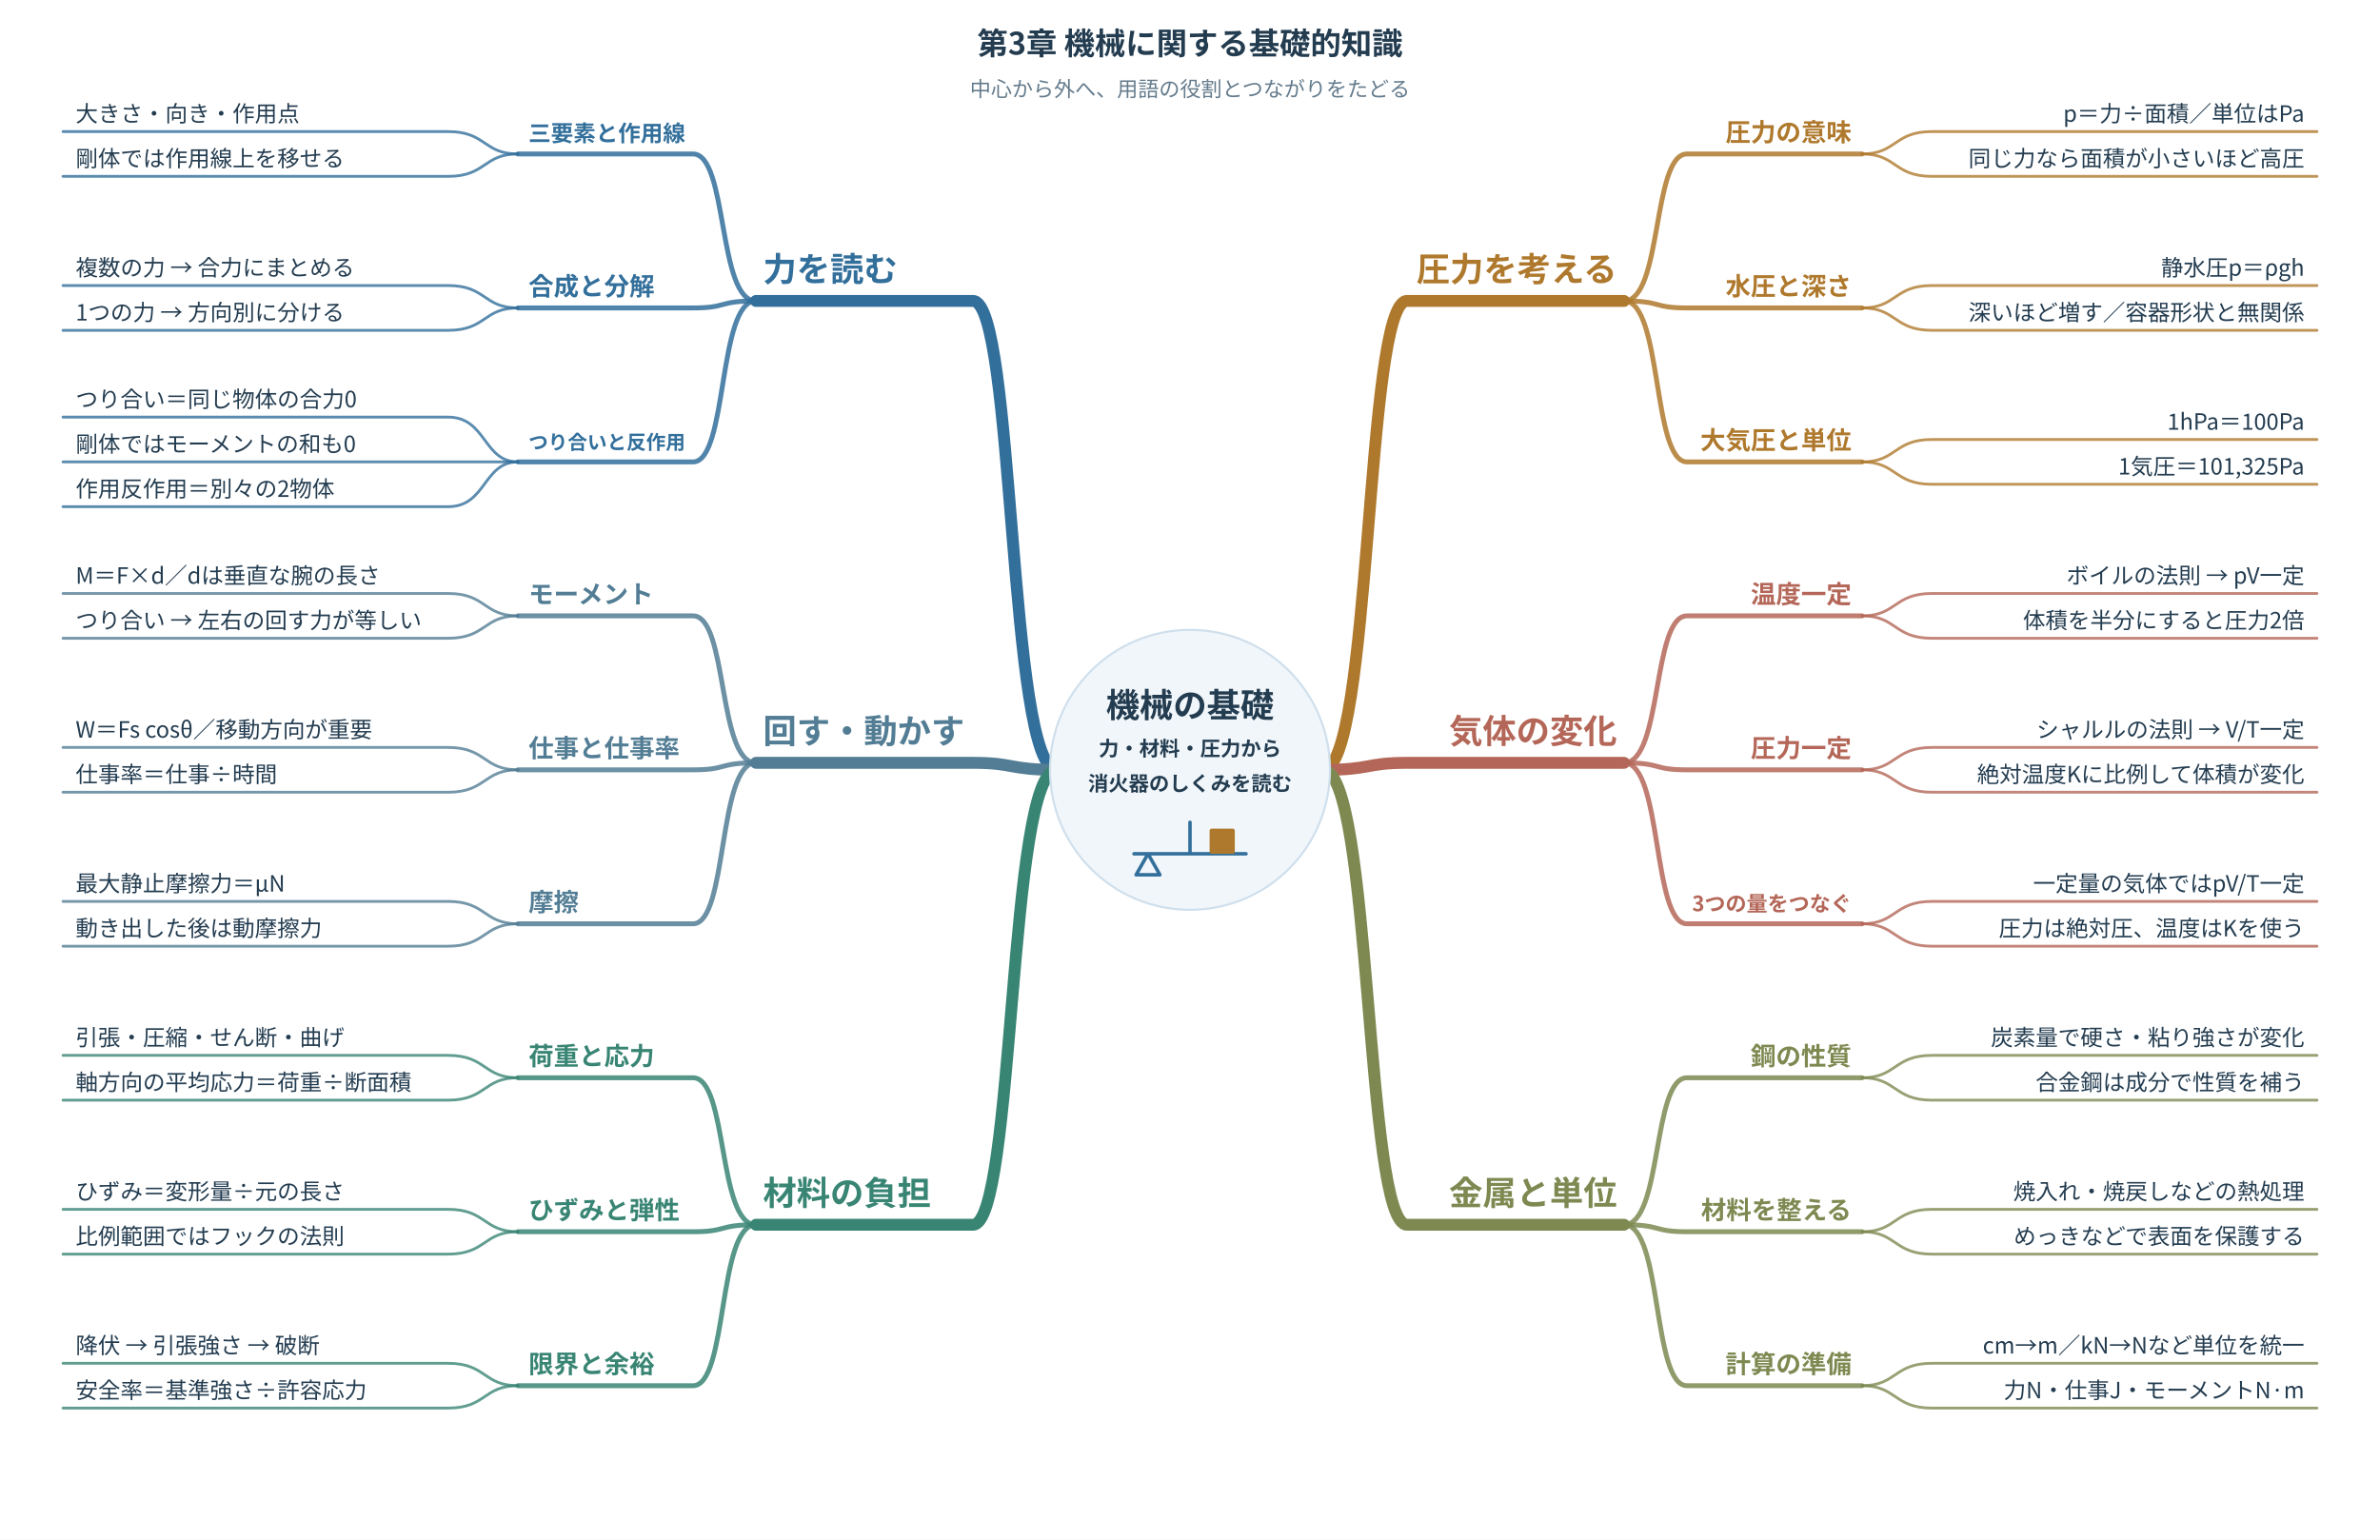
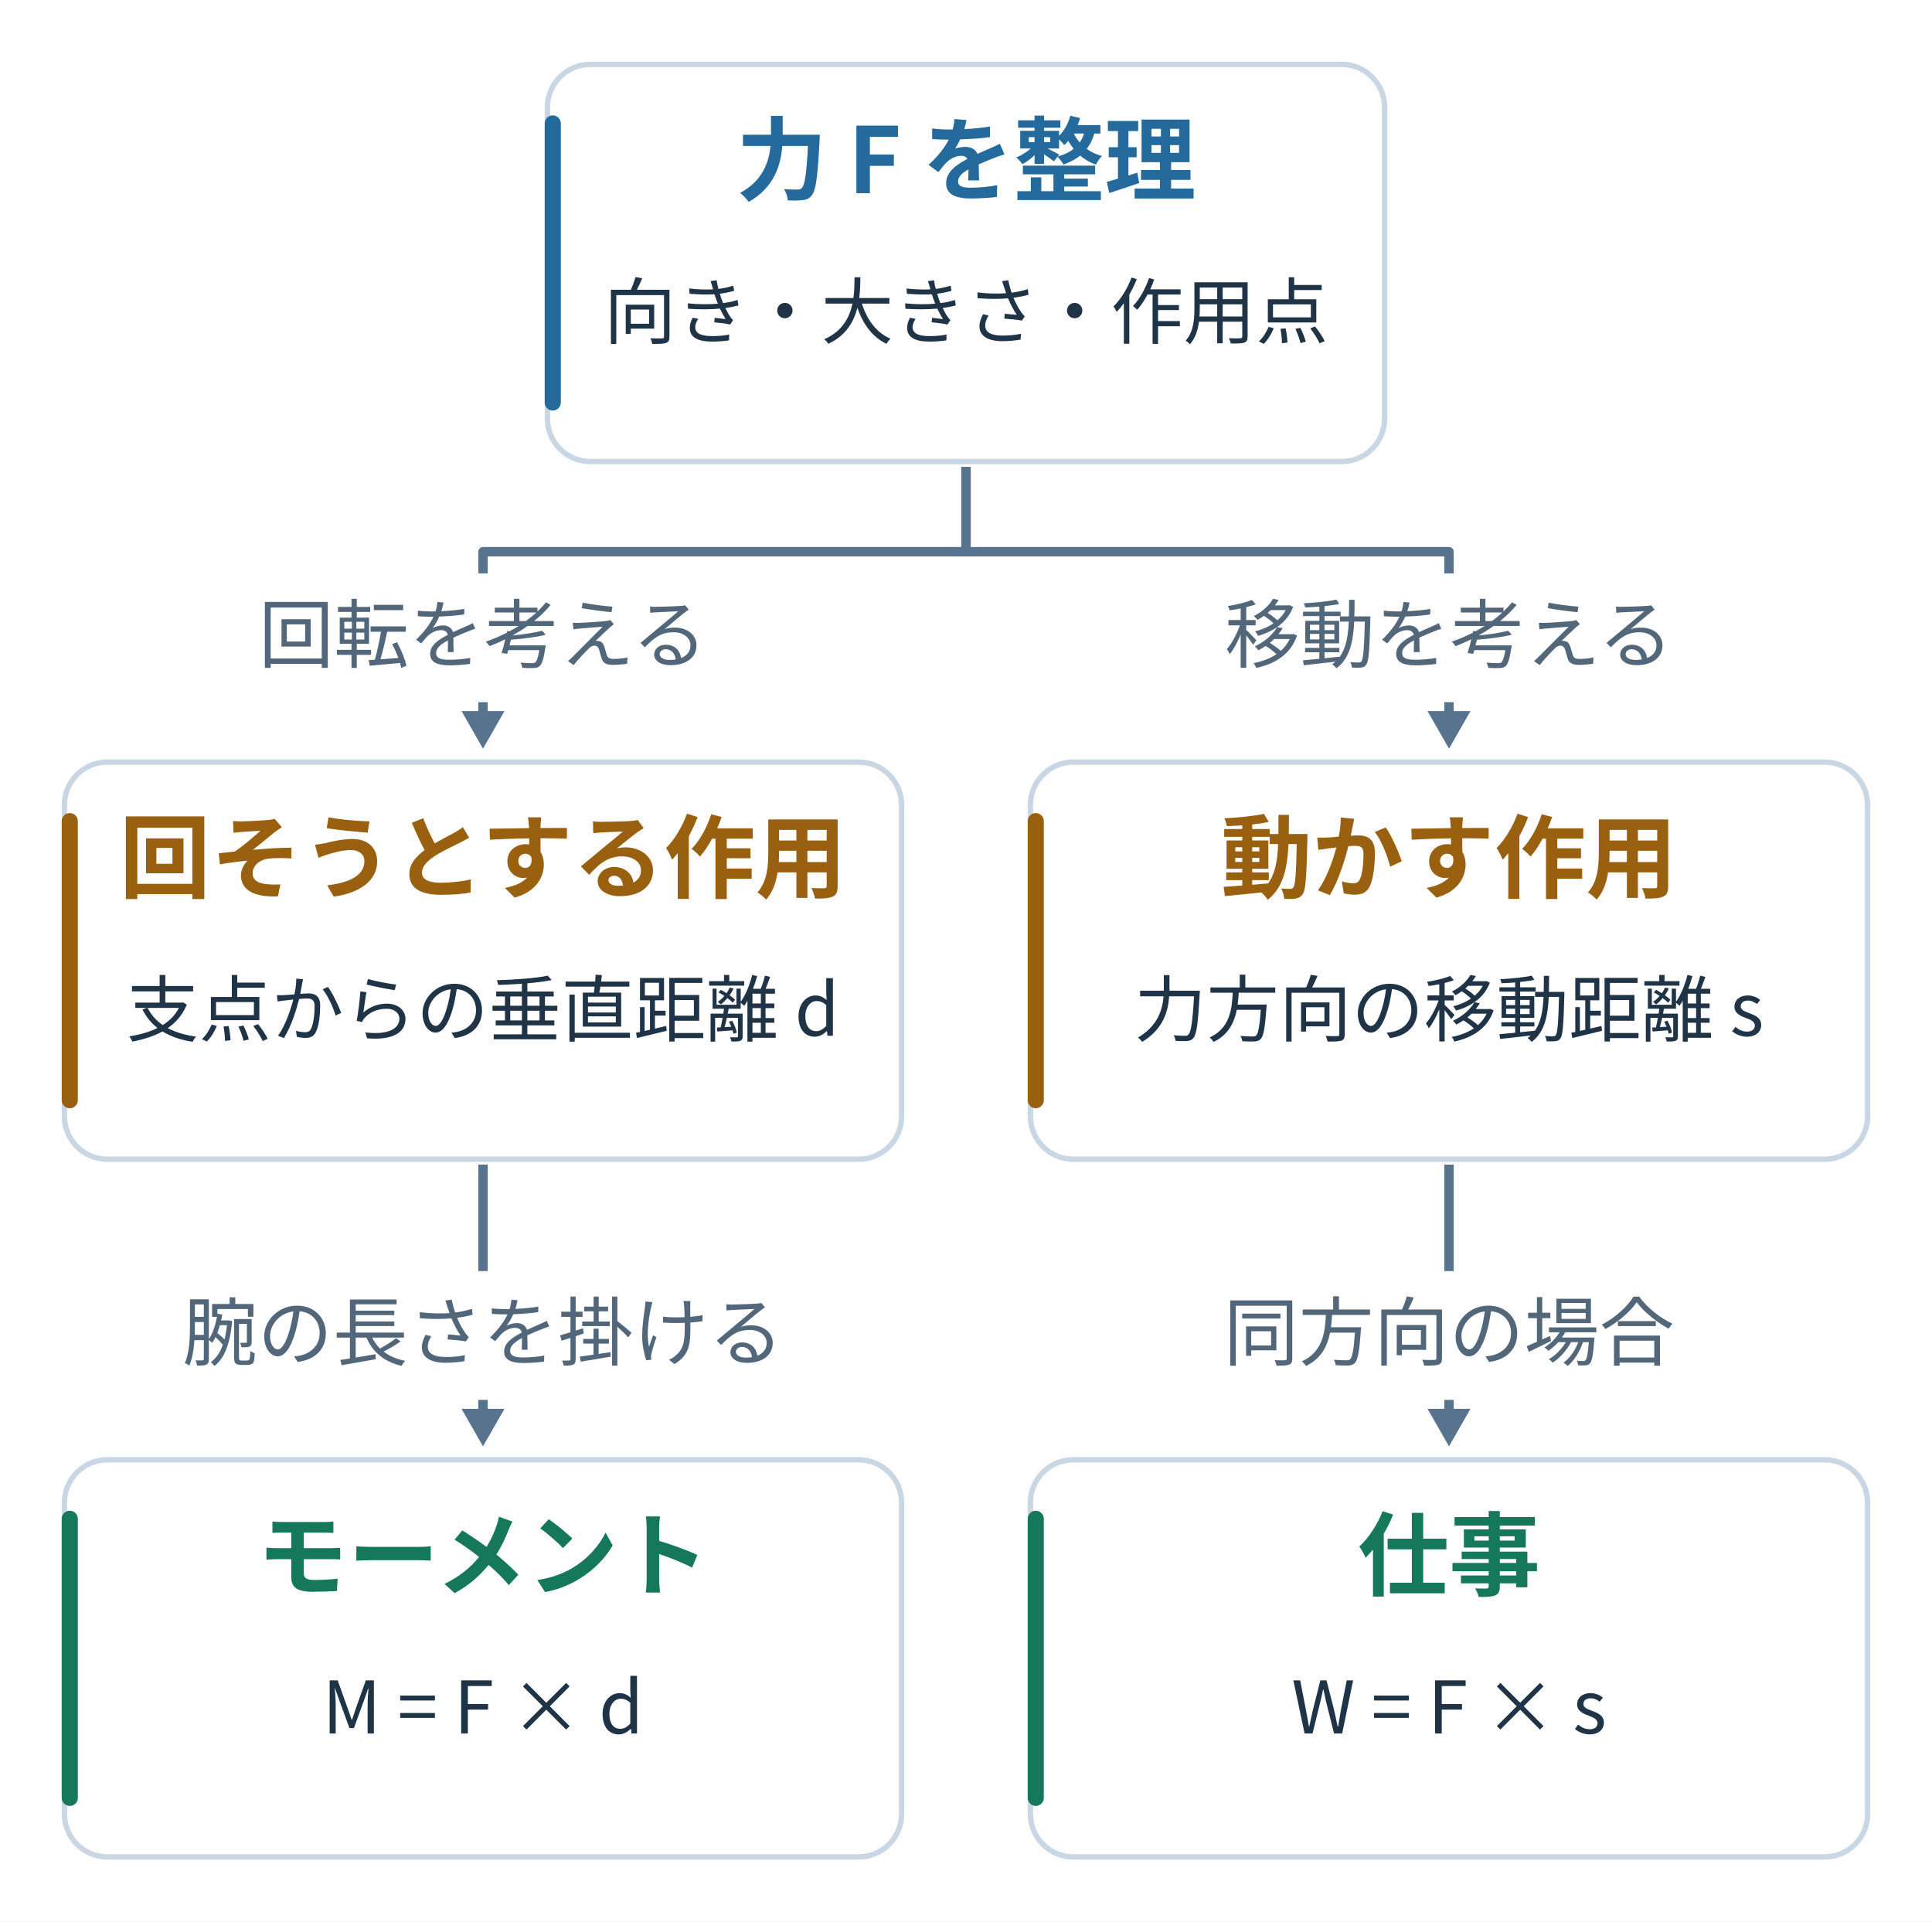
- <svg xmlns="http://www.w3.org/2000/svg" width="3400" height="2200" viewBox="0 0 3400 2200" role="img" aria-labelledby="title desc">
-   <rect width="3400" height="2200" fill="#FFFFFF" />
-   <g font-family="Meiryo, Noto Sans CJK JP, sans-serif" fill="#233C50" stroke-linecap="round" stroke-linejoin="round">
-     <text x="1700" y="78" text-anchor="middle" font-size="44" font-weight="700" fill="#233C50">第3章  機械に関する基礎的知識</text>
-     <text x="1700" y="138" text-anchor="middle" font-size="30" font-weight="500" fill="#647B8C">中心から外へ、用語の役割とつながりをたどる</text>
-     <path d="M 1510 1100 C 1440 1100 1450 430 1390 430 L 1080 430" fill="none" stroke="#326F9B" stroke-width="17" opacity="1" />
-     <text x="1090" y="402" text-anchor="start" font-size="48" font-weight="700" fill="#326F9B">力を読む</text>
-     <path d="M 1080 430 C 1025 430 1040 220 990 220 L 740 220" fill="none" stroke="#326F9B" stroke-width="7" opacity="0.85" />
-     <text x="755" y="202" text-anchor="start" font-size="32" font-weight="700" fill="#326F9B">三要素と作用線</text>
-     <path d="M 740 220 C 690 220 695 188.0 640 188.0 L 90 188.0" fill="none" stroke="#326F9B" stroke-width="4" opacity="0.8" />
-     <text x="108" y="174.0" text-anchor="start" font-size="32" font-weight="500" fill="#233C50">大きさ・向き・作用点</text>
-     <path d="M 740 220 C 690 220 695 252.0 640 252.0 L 90 252.0" fill="none" stroke="#326F9B" stroke-width="4" opacity="0.8" />
-     <text x="108" y="238.0" text-anchor="start" font-size="32" font-weight="500" fill="#233C50">剛体では作用線上を移せる</text>
-     <path d="M 1080 430 C 1025 430 1040 440 990 440 L 740 440" fill="none" stroke="#326F9B" stroke-width="7" opacity="0.85" />
-     <text x="755" y="422" text-anchor="start" font-size="36" font-weight="700" fill="#326F9B">合成と分解</text>
-     <path d="M 740 440 C 690 440 695 408.0 640 408.0 L 90 408.0" fill="none" stroke="#326F9B" stroke-width="4" opacity="0.8" />
-     <text x="108" y="394.0" text-anchor="start" font-size="32" font-weight="500" fill="#233C50">複数の力 → 合力にまとめる</text>
-     <path d="M 740 440 C 690 440 695 472.0 640 472.0 L 90 472.0" fill="none" stroke="#326F9B" stroke-width="4" opacity="0.8" />
-     <text x="108" y="458.0" text-anchor="start" font-size="32" font-weight="500" fill="#233C50">1つの力 → 方向別に分ける</text>
-     <path d="M 1080 430 C 1025 430 1040 660 990 660 L 740 660" fill="none" stroke="#326F9B" stroke-width="7" opacity="0.85" />
-     <text x="755" y="642" text-anchor="start" font-size="28" font-weight="700" fill="#326F9B">つり合いと反作用</text>
-     <path d="M 740 660 C 690 660 695 596.0 640 596.0 L 90 596.0" fill="none" stroke="#326F9B" stroke-width="4" opacity="0.8" />
-     <text x="108" y="582.0" text-anchor="start" font-size="32" font-weight="500" fill="#233C50">つり合い＝同じ物体の合力0</text>
-     <path d="M 740 660 C 690 660 695 660.0 640 660.0 L 90 660.0" fill="none" stroke="#326F9B" stroke-width="4" opacity="0.8" />
-     <text x="108" y="646.0" text-anchor="start" font-size="32" font-weight="500" fill="#233C50">剛体ではモーメントの和も0</text>
-     <path d="M 740 660 C 690 660 695 724.0 640 724.0 L 90 724.0" fill="none" stroke="#326F9B" stroke-width="4" opacity="0.8" />
-     <text x="108" y="710.0" text-anchor="start" font-size="32" font-weight="500" fill="#233C50">作用反作用＝別々の2物体</text>
-     <path d="M 1510 1100 C 1440 1100 1450 1090 1390 1090 L 1080 1090" fill="none" stroke="#527D94" stroke-width="17" opacity="1" />
-     <text x="1090" y="1062" text-anchor="start" font-size="48" font-weight="700" fill="#527D94">回す・動かす</text>
-     <path d="M 1080 1090 C 1025 1090 1040 880 990 880 L 740 880" fill="none" stroke="#527D94" stroke-width="7" opacity="0.85" />
-     <text x="755" y="862" text-anchor="start" font-size="36" font-weight="700" fill="#527D94">モーメント</text>
-     <path d="M 740 880 C 690 880 695 848.0 640 848.0 L 90 848.0" fill="none" stroke="#527D94" stroke-width="4" opacity="0.8" />
-     <text x="108" y="834.0" text-anchor="start" font-size="32" font-weight="500" fill="#233C50">M＝F×d／dは垂直な腕の長さ</text>
-     <path d="M 740 880 C 690 880 695 912.0 640 912.0 L 90 912.0" fill="none" stroke="#527D94" stroke-width="4" opacity="0.8" />
-     <text x="108" y="898.0" text-anchor="start" font-size="32" font-weight="500" fill="#233C50">つり合い → 左右の回す力が等しい</text>
-     <path d="M 1080 1090 C 1025 1090 1040 1100 990 1100 L 740 1100" fill="none" stroke="#527D94" stroke-width="7" opacity="0.85" />
-     <text x="755" y="1082" text-anchor="start" font-size="36" font-weight="700" fill="#527D94">仕事と仕事率</text>
-     <path d="M 740 1100 C 690 1100 695 1068.0 640 1068.0 L 90 1068.0" fill="none" stroke="#527D94" stroke-width="4" opacity="0.8" />
-     <text x="108" y="1054.0" text-anchor="start" font-size="32" font-weight="500" fill="#233C50">W＝Fs cosθ／移動方向が重要</text>
-     <path d="M 740 1100 C 690 1100 695 1132.0 640 1132.0 L 90 1132.0" fill="none" stroke="#527D94" stroke-width="4" opacity="0.8" />
-     <text x="108" y="1118.0" text-anchor="start" font-size="32" font-weight="500" fill="#233C50">仕事率＝仕事÷時間</text>
-     <path d="M 1080 1090 C 1025 1090 1040 1320 990 1320 L 740 1320" fill="none" stroke="#527D94" stroke-width="7" opacity="0.85" />
-     <text x="755" y="1302" text-anchor="start" font-size="36" font-weight="700" fill="#527D94">摩擦</text>
-     <path d="M 740 1320 C 690 1320 695 1288.0 640 1288.0 L 90 1288.0" fill="none" stroke="#527D94" stroke-width="4" opacity="0.8" />
-     <text x="108" y="1274.0" text-anchor="start" font-size="32" font-weight="500" fill="#233C50">最大静止摩擦力＝μN</text>
-     <path d="M 740 1320 C 690 1320 695 1352.0 640 1352.0 L 90 1352.0" fill="none" stroke="#527D94" stroke-width="4" opacity="0.8" />
-     <text x="108" y="1338.0" text-anchor="start" font-size="32" font-weight="500" fill="#233C50">動き出した後は動摩擦力</text>
-     <path d="M 1510 1100 C 1440 1100 1450 1750 1390 1750 L 1080 1750" fill="none" stroke="#398574" stroke-width="17" opacity="1" />
-     <text x="1090" y="1722" text-anchor="start" font-size="48" font-weight="700" fill="#398574">材料の負担</text>
-     <path d="M 1080 1750 C 1025 1750 1040 1540 990 1540 L 740 1540" fill="none" stroke="#398574" stroke-width="7" opacity="0.85" />
-     <text x="755" y="1522" text-anchor="start" font-size="36" font-weight="700" fill="#398574">荷重と応力</text>
-     <path d="M 740 1540 C 690 1540 695 1508.0 640 1508.0 L 90 1508.0" fill="none" stroke="#398574" stroke-width="4" opacity="0.8" />
-     <text x="108" y="1494.0" text-anchor="start" font-size="32" font-weight="500" fill="#233C50">引張・圧縮・せん断・曲げ</text>
-     <path d="M 740 1540 C 690 1540 695 1572.0 640 1572.0 L 90 1572.0" fill="none" stroke="#398574" stroke-width="4" opacity="0.8" />
-     <text x="108" y="1558.0" text-anchor="start" font-size="32" font-weight="500" fill="#233C50">軸方向の平均応力＝荷重÷断面積</text>
-     <path d="M 1080 1750 C 1025 1750 1040 1760 990 1760 L 740 1760" fill="none" stroke="#398574" stroke-width="7" opacity="0.85" />
-     <text x="755" y="1742" text-anchor="start" font-size="36" font-weight="700" fill="#398574">ひずみと弾性</text>
-     <path d="M 740 1760 C 690 1760 695 1728.0 640 1728.0 L 90 1728.0" fill="none" stroke="#398574" stroke-width="4" opacity="0.8" />
-     <text x="108" y="1714.0" text-anchor="start" font-size="32" font-weight="500" fill="#233C50">ひずみ＝変形量÷元の長さ</text>
-     <path d="M 740 1760 C 690 1760 695 1792.0 640 1792.0 L 90 1792.0" fill="none" stroke="#398574" stroke-width="4" opacity="0.8" />
-     <text x="108" y="1778.0" text-anchor="start" font-size="32" font-weight="500" fill="#233C50">比例範囲ではフックの法則</text>
-     <path d="M 1080 1750 C 1025 1750 1040 1980 990 1980 L 740 1980" fill="none" stroke="#398574" stroke-width="7" opacity="0.85" />
-     <text x="755" y="1962" text-anchor="start" font-size="36" font-weight="700" fill="#398574">限界と余裕</text>
-     <path d="M 740 1980 C 690 1980 695 1948.0 640 1948.0 L 90 1948.0" fill="none" stroke="#398574" stroke-width="4" opacity="0.8" />
-     <text x="108" y="1934.0" text-anchor="start" font-size="32" font-weight="500" fill="#233C50">降伏 → 引張強さ → 破断</text>
-     <path d="M 740 1980 C 690 1980 695 2012.0 640 2012.0 L 90 2012.0" fill="none" stroke="#398574" stroke-width="4" opacity="0.8" />
-     <text x="108" y="1998.0" text-anchor="start" font-size="32" font-weight="500" fill="#233C50">安全率＝基準強さ÷許容応力</text>
-     <path d="M 1890 1100 C 1960 1100 1950 430 2010 430 L 2320 430" fill="none" stroke="#AF792D" stroke-width="17" opacity="1" />
-     <text x="2310" y="402" text-anchor="end" font-size="48" font-weight="700" fill="#AF792D">圧力を考える</text>
-     <path d="M 2320 430 C 2375 430 2360 220 2410 220 L 2660 220" fill="none" stroke="#AF792D" stroke-width="7" opacity="0.85" />
-     <text x="2645" y="202" text-anchor="end" font-size="36" font-weight="700" fill="#AF792D">圧力の意味</text>
-     <path d="M 2660 220 C 2710 220 2705 188.0 2760 188.0 L 3310 188.0" fill="none" stroke="#AF792D" stroke-width="4" opacity="0.8" />
-     <text x="3292" y="174.0" text-anchor="end" font-size="32" font-weight="500" fill="#233C50">p＝力÷面積／単位はPa</text>
-     <path d="M 2660 220 C 2710 220 2705 252.0 2760 252.0 L 3310 252.0" fill="none" stroke="#AF792D" stroke-width="4" opacity="0.8" />
-     <text x="3292" y="238.0" text-anchor="end" font-size="32" font-weight="500" fill="#233C50">同じ力なら面積が小さいほど高圧</text>
-     <path d="M 2320 430 C 2375 430 2360 440 2410 440 L 2660 440" fill="none" stroke="#AF792D" stroke-width="7" opacity="0.85" />
-     <text x="2645" y="422" text-anchor="end" font-size="36" font-weight="700" fill="#AF792D">水圧と深さ</text>
-     <path d="M 2660 440 C 2710 440 2705 408.0 2760 408.0 L 3310 408.0" fill="none" stroke="#AF792D" stroke-width="4" opacity="0.8" />
-     <text x="3292" y="394.0" text-anchor="end" font-size="32" font-weight="500" fill="#233C50">静水圧p＝ρgh</text>
-     <path d="M 2660 440 C 2710 440 2705 472.0 2760 472.0 L 3310 472.0" fill="none" stroke="#AF792D" stroke-width="4" opacity="0.8" />
-     <text x="3292" y="458.0" text-anchor="end" font-size="32" font-weight="500" fill="#233C50">深いほど増す／容器形状と無関係</text>
-     <path d="M 2320 430 C 2375 430 2360 660 2410 660 L 2660 660" fill="none" stroke="#AF792D" stroke-width="7" opacity="0.85" />
-     <text x="2645" y="642" text-anchor="end" font-size="36" font-weight="700" fill="#AF792D">大気圧と単位</text>
-     <path d="M 2660 660 C 2710 660 2705 628.0 2760 628.0 L 3310 628.0" fill="none" stroke="#AF792D" stroke-width="4" opacity="0.8" />
-     <text x="3292" y="614.0" text-anchor="end" font-size="32" font-weight="500" fill="#233C50">1hPa＝100Pa</text>
-     <path d="M 2660 660 C 2710 660 2705 692.0 2760 692.0 L 3310 692.0" fill="none" stroke="#AF792D" stroke-width="4" opacity="0.8" />
-     <text x="3292" y="678.0" text-anchor="end" font-size="32" font-weight="500" fill="#233C50">1気圧＝101,325Pa</text>
-     <path d="M 1890 1100 C 1960 1100 1950 1090 2010 1090 L 2320 1090" fill="none" stroke="#B46758" stroke-width="17" opacity="1" />
-     <text x="2310" y="1062" text-anchor="end" font-size="48" font-weight="700" fill="#B46758">気体の変化</text>
-     <path d="M 2320 1090 C 2375 1090 2360 880 2410 880 L 2660 880" fill="none" stroke="#B46758" stroke-width="7" opacity="0.85" />
-     <text x="2645" y="862" text-anchor="end" font-size="36" font-weight="700" fill="#B46758">温度一定</text>
-     <path d="M 2660 880 C 2710 880 2705 848.0 2760 848.0 L 3310 848.0" fill="none" stroke="#B46758" stroke-width="4" opacity="0.8" />
-     <text x="3292" y="834.0" text-anchor="end" font-size="32" font-weight="500" fill="#233C50">ボイルの法則 → pV一定</text>
-     <path d="M 2660 880 C 2710 880 2705 912.0 2760 912.0 L 3310 912.0" fill="none" stroke="#B46758" stroke-width="4" opacity="0.8" />
-     <text x="3292" y="898.0" text-anchor="end" font-size="32" font-weight="500" fill="#233C50">体積を半分にすると圧力2倍</text>
-     <path d="M 2320 1090 C 2375 1090 2360 1100 2410 1100 L 2660 1100" fill="none" stroke="#B46758" stroke-width="7" opacity="0.85" />
-     <text x="2645" y="1082" text-anchor="end" font-size="36" font-weight="700" fill="#B46758">圧力一定</text>
-     <path d="M 2660 1100 C 2710 1100 2705 1068.0 2760 1068.0 L 3310 1068.0" fill="none" stroke="#B46758" stroke-width="4" opacity="0.8" />
-     <text x="3292" y="1054.0" text-anchor="end" font-size="32" font-weight="500" fill="#233C50">シャルルの法則 → V/T一定</text>
-     <path d="M 2660 1100 C 2710 1100 2705 1132.0 2760 1132.0 L 3310 1132.0" fill="none" stroke="#B46758" stroke-width="4" opacity="0.8" />
-     <text x="3292" y="1118.0" text-anchor="end" font-size="32" font-weight="500" fill="#233C50">絶対温度Kに比例して体積が変化</text>
-     <path d="M 2320 1090 C 2375 1090 2360 1320 2410 1320 L 2660 1320" fill="none" stroke="#B46758" stroke-width="7" opacity="0.85" />
-     <text x="2645" y="1302" text-anchor="end" font-size="30" font-weight="700" fill="#B46758">3つの量をつなぐ</text>
-     <path d="M 2660 1320 C 2710 1320 2705 1288.0 2760 1288.0 L 3310 1288.0" fill="none" stroke="#B46758" stroke-width="4" opacity="0.8" />
-     <text x="3292" y="1274.0" text-anchor="end" font-size="32" font-weight="500" fill="#233C50">一定量の気体ではpV/T一定</text>
-     <path d="M 2660 1320 C 2710 1320 2705 1352.0 2760 1352.0 L 3310 1352.0" fill="none" stroke="#B46758" stroke-width="4" opacity="0.8" />
-     <text x="3292" y="1338.0" text-anchor="end" font-size="32" font-weight="500" fill="#233C50">圧力は絶対圧、温度はKを使う</text>
-     <path d="M 1890 1100 C 1960 1100 1950 1750 2010 1750 L 2320 1750" fill="none" stroke="#7D8951" stroke-width="17" opacity="1" />
-     <text x="2310" y="1722" text-anchor="end" font-size="48" font-weight="700" fill="#7D8951">金属と単位</text>
-     <path d="M 2320 1750 C 2375 1750 2360 1540 2410 1540 L 2660 1540" fill="none" stroke="#7D8951" stroke-width="7" opacity="0.85" />
-     <text x="2645" y="1522" text-anchor="end" font-size="36" font-weight="700" fill="#7D8951">鋼の性質</text>
-     <path d="M 2660 1540 C 2710 1540 2705 1508.0 2760 1508.0 L 3310 1508.0" fill="none" stroke="#7D8951" stroke-width="4" opacity="0.8" />
-     <text x="3292" y="1494.0" text-anchor="end" font-size="32" font-weight="500" fill="#233C50">炭素量で硬さ・粘り強さが変化</text>
-     <path d="M 2660 1540 C 2710 1540 2705 1572.0 2760 1572.0 L 3310 1572.0" fill="none" stroke="#7D8951" stroke-width="4" opacity="0.8" />
-     <text x="3292" y="1558.0" text-anchor="end" font-size="32" font-weight="500" fill="#233C50">合金鋼は成分で性質を補う</text>
-     <path d="M 2320 1750 C 2375 1750 2360 1760 2410 1760 L 2660 1760" fill="none" stroke="#7D8951" stroke-width="7" opacity="0.85" />
-     <text x="2645" y="1742" text-anchor="end" font-size="36" font-weight="700" fill="#7D8951">材料を整える</text>
-     <path d="M 2660 1760 C 2710 1760 2705 1728.0 2760 1728.0 L 3310 1728.0" fill="none" stroke="#7D8951" stroke-width="4" opacity="0.8" />
-     <text x="3292" y="1714.0" text-anchor="end" font-size="32" font-weight="500" fill="#233C50">焼入れ・焼戻しなどの熱処理</text>
-     <path d="M 2660 1760 C 2710 1760 2705 1792.0 2760 1792.0 L 3310 1792.0" fill="none" stroke="#7D8951" stroke-width="4" opacity="0.8" />
-     <text x="3292" y="1778.0" text-anchor="end" font-size="32" font-weight="500" fill="#233C50">めっきなどで表面を保護する</text>
-     <path d="M 2320 1750 C 2375 1750 2360 1980 2410 1980 L 2660 1980" fill="none" stroke="#7D8951" stroke-width="7" opacity="0.85" />
-     <text x="2645" y="1962" text-anchor="end" font-size="36" font-weight="700" fill="#7D8951">計算の準備</text>
-     <path d="M 2660 1980 C 2710 1980 2705 1948.0 2760 1948.0 L 3310 1948.0" fill="none" stroke="#7D8951" stroke-width="4" opacity="0.8" />
-     <text x="3292" y="1934.0" text-anchor="end" font-size="32" font-weight="500" fill="#233C50">cm→m／kN→Nなど単位を統一</text>
-     <path d="M 2660 1980 C 2710 1980 2705 2012.0 2760 2012.0 L 3310 2012.0" fill="none" stroke="#7D8951" stroke-width="4" opacity="0.8" />
-     <text x="3292" y="1998.0" text-anchor="end" font-size="32" font-weight="500" fill="#233C50">力N・仕事J・モーメントN·m</text>
-     <circle cx="1700" cy="1100" r="200" fill="#F1F6FA" stroke="#CFDFEC" stroke-width="3" />
-     <text x="1700" y="1025" text-anchor="middle" font-size="48" font-weight="700" fill="#233C50">機械の基礎</text>
-     <text x="1700" y="1080" text-anchor="middle" font-size="29" font-weight="600" fill="#233C50">力・材料・圧力から</text>
-     <text x="1700" y="1130" text-anchor="middle" font-size="29" font-weight="600" fill="#233C50">消火器のしくみを読む</text>
-     <path d="M 1620 1220 L 1780 1220 M 1700 1175 L 1700 1220 M 1640 1220 L 1623 1250 L 1657 1250 Z" fill="none" stroke="#326F9B" stroke-width="5" opacity="1" />
-     <rect x="1728" y="1184" width="36" height="36" rx="3" fill="#AF792D" />
+ <svg xmlns="http://www.w3.org/2000/svg" width="720" height="716" viewBox="0 0 720 716" role="img" aria-labelledby="title desc">
+   <rect width="720" height="716" fill="#FFFFFF" />
+   <g font-family="Meiryo, Noto Sans CJK JP, sans-serif">
+     <path d="M 360.0 174 V 205.6 H 180.0 V 268" fill="none" stroke="#58738D" stroke-width="3.5" stroke-linejoin="round" />
+     <path d="M 172.0 265 L 180.0 279 L 188.0 265 Z" fill="#58738D" />
+     <path d="M 360.0 174 V 205.6 H 540.0 V 268" fill="none" stroke="#58738D" stroke-width="3.5" stroke-linejoin="round" />
+     <path d="M 532.0 265 L 540.0 279 L 548.0 265 Z" fill="#58738D" />
+     <path d="M 180.0 434 V 465.6 H 180.0 V 528" fill="none" stroke="#58738D" stroke-width="3.5" stroke-linejoin="round" />
+     <path d="M 172.0 525 L 180.0 539 L 188.0 525 Z" fill="#58738D" />
+     <path d="M 540.0 434 V 465.6 H 540.0 V 528" fill="none" stroke="#58738D" stroke-width="3.5" stroke-linejoin="round" />
+     <path d="M 532.0 525 L 540.0 539 L 548.0 525 Z" fill="#58738D" />
+     <rect x="84.0" y="213.68" width="192.0" height="48" rx="8" fill="#FFFFFF" />
+     <text x="180.0" y="246.68" text-anchor="middle" font-size="28" font-weight="500" fill="#53677A">回転を考える</text>
+     <rect x="444.0" y="213.68" width="192.0" height="48" rx="8" fill="#FFFFFF" />
+     <text x="540.0" y="246.68" text-anchor="middle" font-size="28" font-weight="500" fill="#53677A">移動を考える</text>
+     <rect x="56.0" y="473.68" width="248.0" height="48" rx="8" fill="#FFFFFF" />
+     <text x="180.0" y="506.68" text-anchor="middle" font-size="28" font-weight="500" fill="#53677A">腕の長さを掛ける</text>
+     <rect x="444.0" y="473.68" width="192.0" height="48" rx="8" fill="#FFFFFF" />
+     <text x="540.0" y="506.68" text-anchor="middle" font-size="28" font-weight="500" fill="#53677A">同方向の場合</text>
+     <g id="node-a">
+       <rect x="204" y="24" width="312" height="148" rx="16" fill="#FFFFFF" stroke="#C9D6E3" stroke-width="2" />
+       <path d="M 206 46 V 150" stroke="#246A9C" stroke-width="6" stroke-linecap="round" />
+       <text x="360.0" y="72.0" text-anchor="middle" font-size="34" font-weight="700" fill="#246A9C">力 F を整理</text>
+       <text x="360.0" y="126.0" text-anchor="middle" font-size="27" font-weight="500" fill="#1F3446">向き・大きさ・作用点</text>
+     </g>
+     <g id="node-b">
+       <rect x="24" y="284" width="312" height="148" rx="16" fill="#FFFFFF" stroke="#C9D6E3" stroke-width="2" />
+       <path d="M 26 306 V 410" stroke="#996010" stroke-width="6" stroke-linecap="round" />
+       <text x="180.0" y="332.0" text-anchor="middle" font-size="34" font-weight="700" fill="#996010">回そうとする作用</text>
+       <text x="180.0" y="386.0" text-anchor="middle" font-size="27" font-weight="500" fill="#1F3446">支点からの垂直距離 d</text>
+     </g>
+     <g id="node-c">
+       <rect x="384" y="284" width="312" height="148" rx="16" fill="#FFFFFF" stroke="#C9D6E3" stroke-width="2" />
+       <path d="M 386 306 V 410" stroke="#996010" stroke-width="6" stroke-linecap="round" />
+       <text x="540.0" y="332.0" text-anchor="middle" font-size="34" font-weight="700" fill="#996010">動かす作用</text>
+       <text x="540.0" y="386.0" text-anchor="middle" font-size="27" font-weight="500" fill="#1F3446">力方向の移動距離 s</text>
+     </g>
+     <g id="node-d">
+       <rect x="24" y="544" width="312" height="148" rx="16" fill="#FFFFFF" stroke="#C9D6E3" stroke-width="2" />
+       <path d="M 26 566 V 670" stroke="#16785B" stroke-width="6" stroke-linecap="round" />
+       <text x="180.0" y="592.0" text-anchor="middle" font-size="34" font-weight="700" fill="#16785B">モーメント</text>
+       <text x="180.0" y="646.0" text-anchor="middle" font-size="27" font-weight="500" fill="#1F3446">M = F × d</text>
+     </g>
+     <g id="node-e">
+       <rect x="384" y="544" width="312" height="148" rx="16" fill="#FFFFFF" stroke="#C9D6E3" stroke-width="2" />
+       <path d="M 386 566 V 670" stroke="#16785B" stroke-width="6" stroke-linecap="round" />
+       <text x="540.0" y="592.0" text-anchor="middle" font-size="34" font-weight="700" fill="#16785B">仕事</text>
+       <text x="540.0" y="646.0" text-anchor="middle" font-size="27" font-weight="500" fill="#1F3446">W = F × s</text>
+     </g>
  </g>
</svg>
